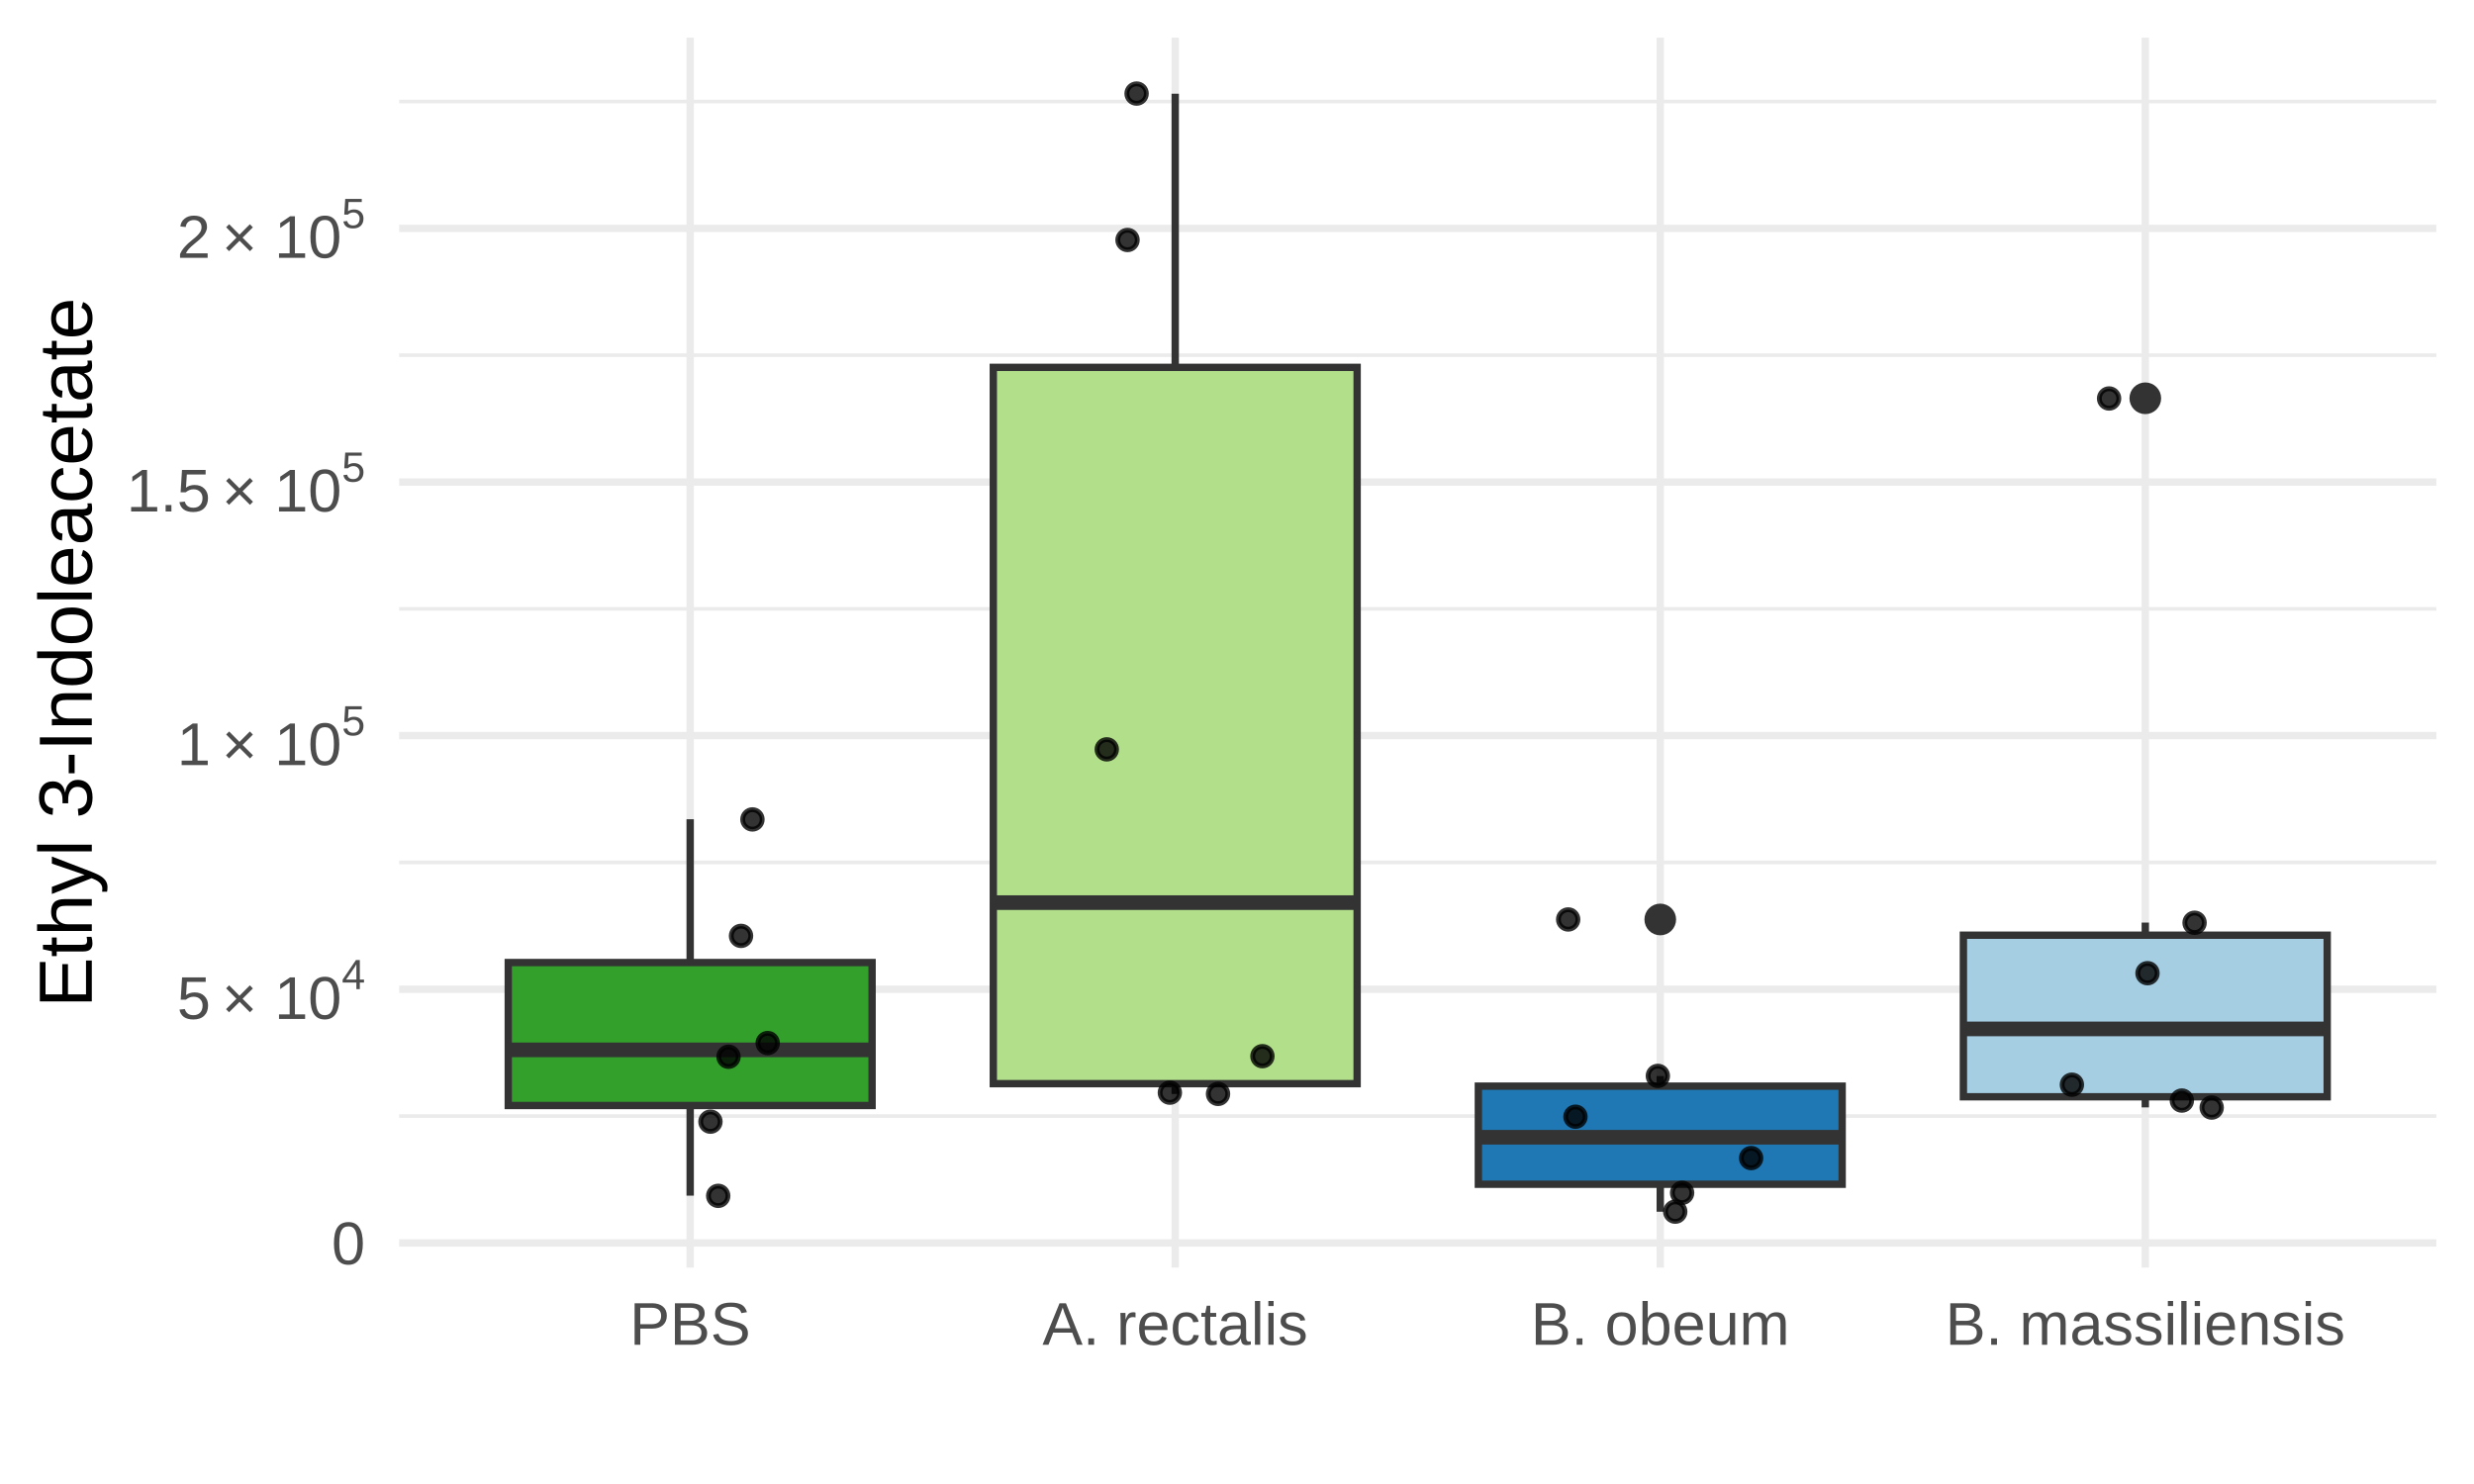
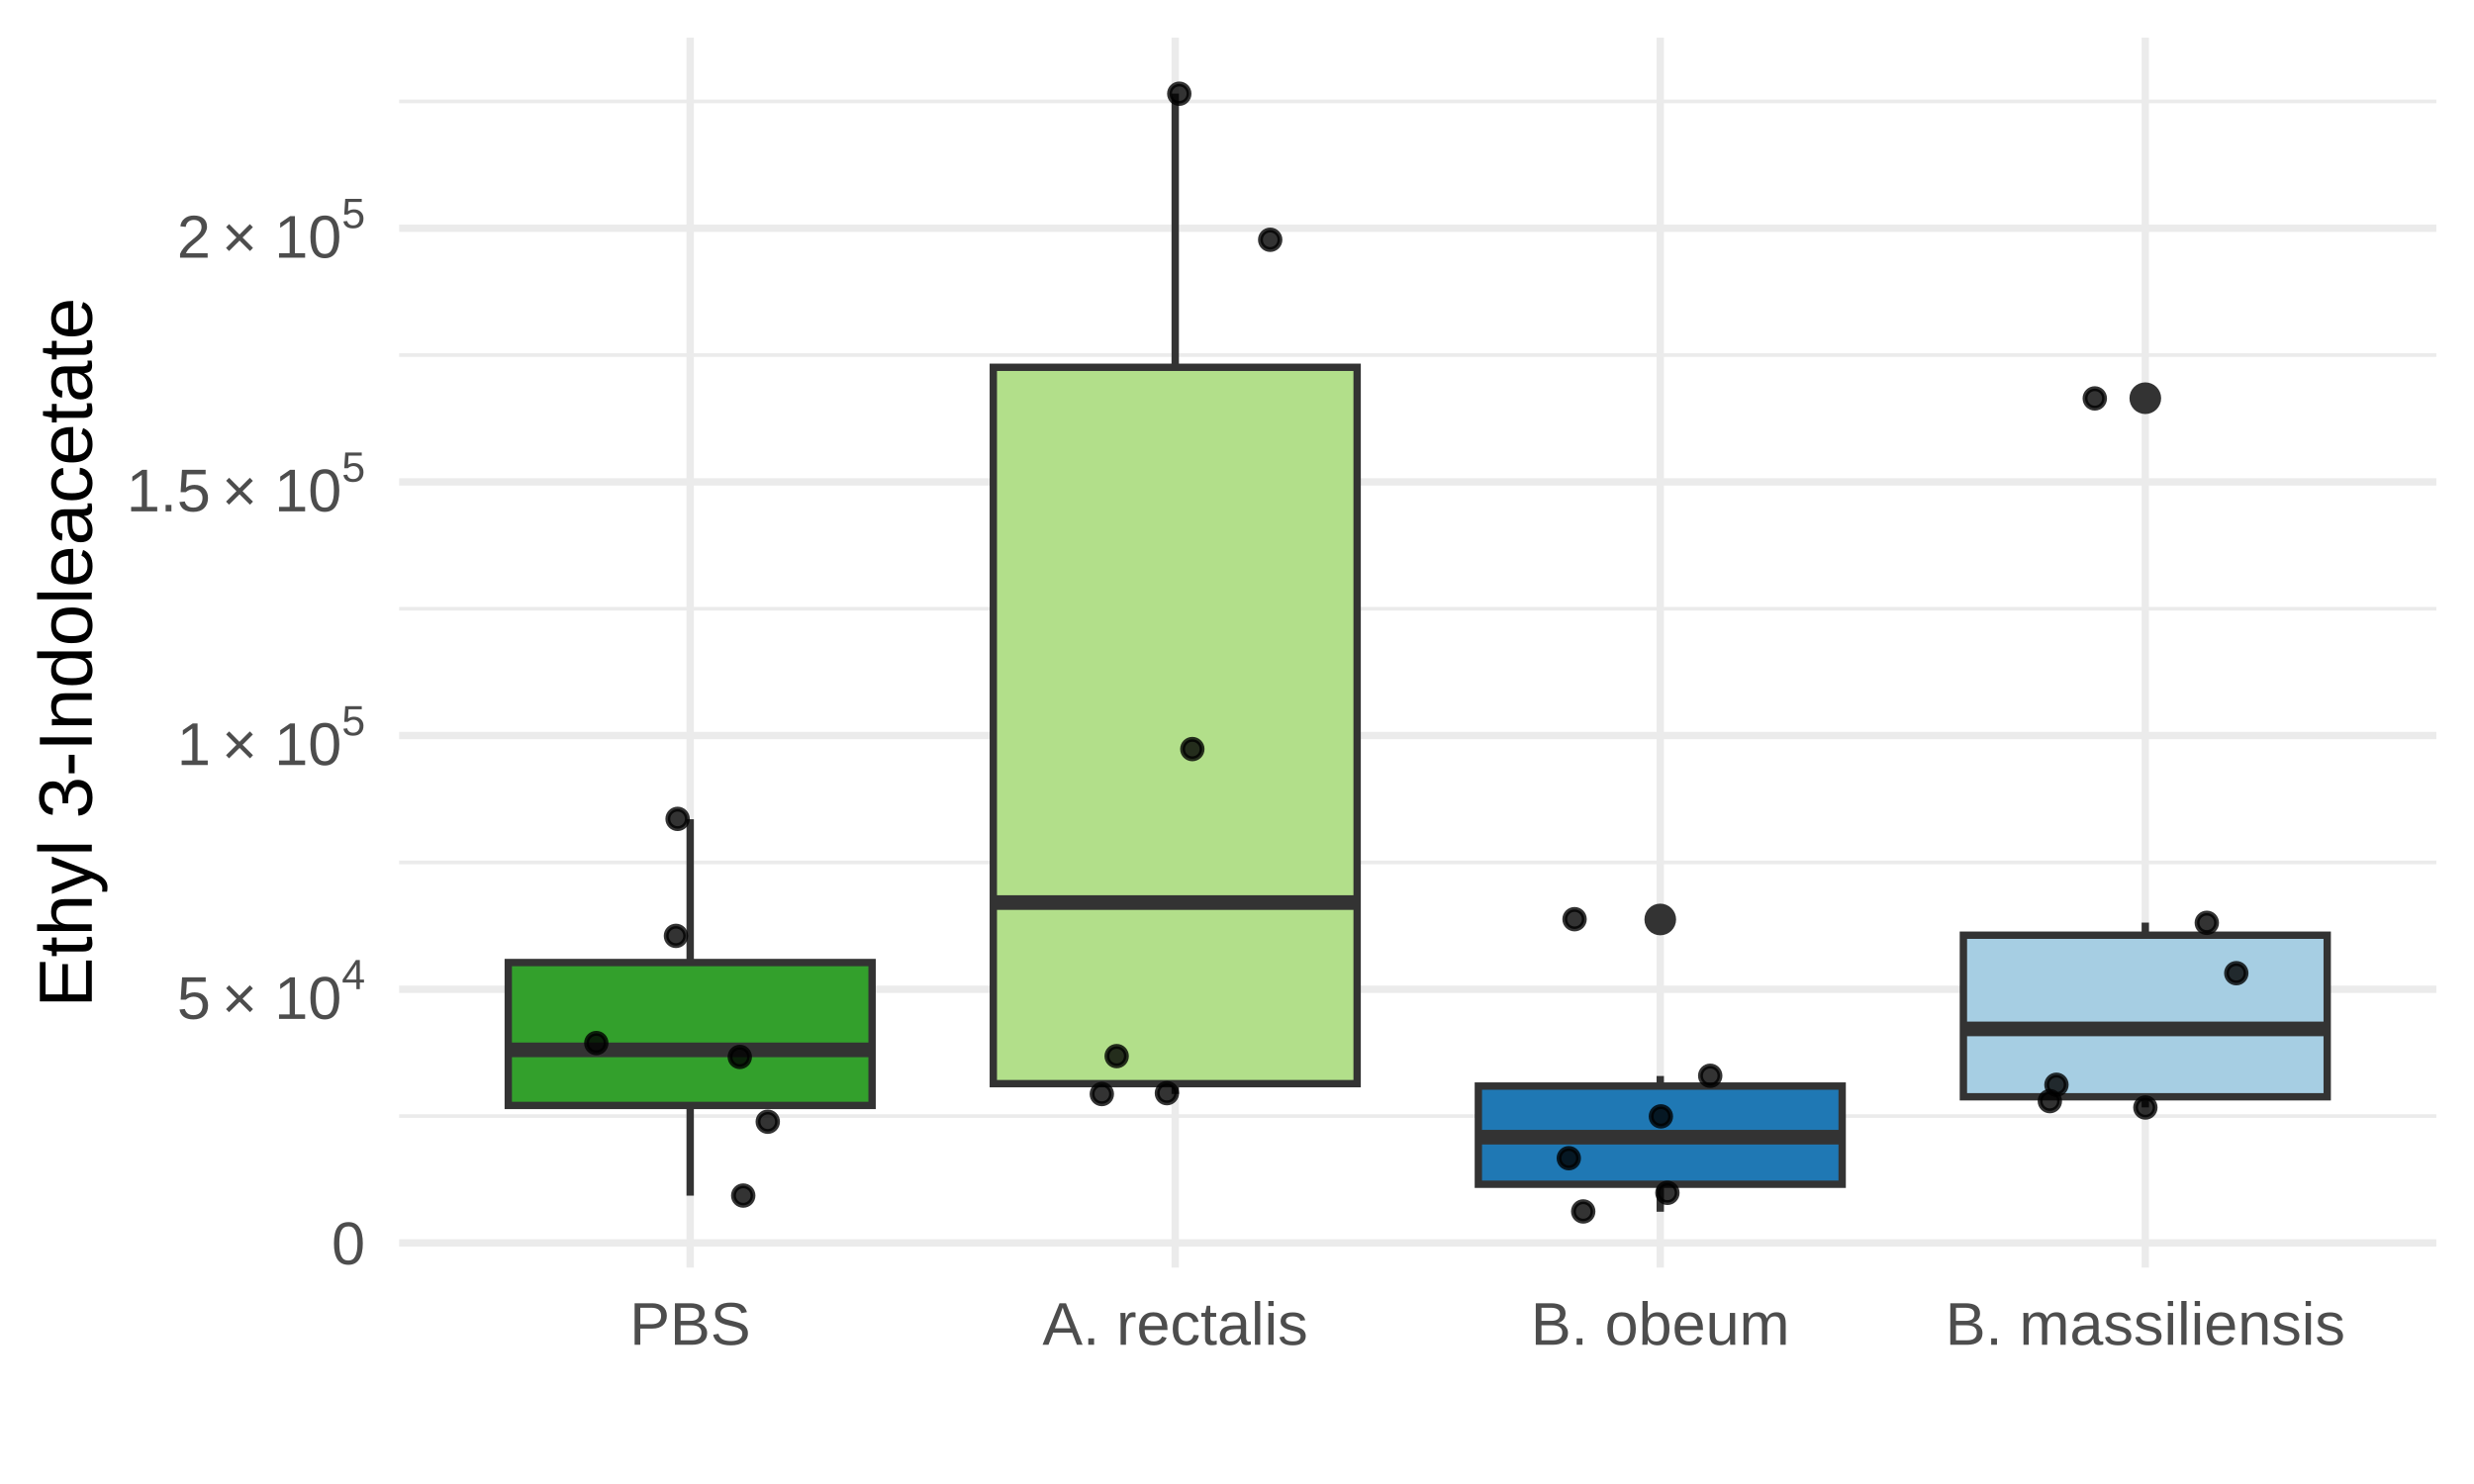
<svg xmlns="http://www.w3.org/2000/svg" class="svglite" width="360.00pt" height="216.00pt" viewBox="0 0 360.00 216.00">
  <defs>
    <style type="text/css">
    .svglite line, .svglite polyline, .svglite polygon, .svglite path, .svglite rect, .svglite circle {
      fill: none;
      stroke: #000000;
      stroke-linecap: round;
      stroke-linejoin: round;
      stroke-miterlimit: 10.00;
    }
    .svglite text {
      white-space: pre;
    }
  </style>
  </defs>
  <rect width="100%" height="100%" style="stroke: none; fill: none;" />
  <defs>
    <clipPath id="cpMC4wMHwzNjAuMDB8MC4wMHwyMTYuMDA=">
      <rect x="0.00" y="0.00" width="360.00" height="216.00" />
    </clipPath>
  </defs>
  <g clip-path="url(#cpMC4wMHwzNjAuMDB8MC4wMHwyMTYuMDA=)">
</g>
  <defs>
    <clipPath id="cpNTguMDh8MzU0LjUyfDUuNDh8MTg0LjUw">
      <rect x="58.08" y="5.48" width="296.44" height="179.02" />
    </clipPath>
  </defs>
  <g clip-path="url(#cpNTguMDh8MzU0LjUyfDUuNDh8MTg0LjUw)">
    <polyline points="58.08,162.45 354.52,162.45 " style="stroke-width: 0.53; stroke: #EBEBEB; stroke-linecap: butt;" />
    <polyline points="58.08,125.53 354.52,125.53 " style="stroke-width: 0.53; stroke: #EBEBEB; stroke-linecap: butt;" />
-     <polyline points="58.08,88.62 354.52,88.62 " style="stroke-width: 0.53; stroke: #EBEBEB; stroke-linecap: butt;" />
-     <polyline points="58.08,51.70 354.52,51.70 " style="stroke-width: 0.53; stroke: #EBEBEB; stroke-linecap: butt;" />
-     <polyline points="58.08,14.78 354.52,14.78 " style="stroke-width: 0.53; stroke: #EBEBEB; stroke-linecap: butt;" />
+     <polyline points="58.08,88.60 354.52,88.60 " style="stroke-width: 0.53; stroke: #EBEBEB; stroke-linecap: butt;" />
+     <polyline points="58.08,51.68 354.52,51.68 " style="stroke-width: 0.53; stroke: #EBEBEB; stroke-linecap: butt;" />
+     <polyline points="58.08,14.76 354.52,14.76 " style="stroke-width: 0.53; stroke: #EBEBEB; stroke-linecap: butt;" />
    <polyline points="58.08,180.91 354.52,180.91 " style="stroke-width: 1.07; stroke: #EBEBEB; stroke-linecap: butt;" />
    <polyline points="58.08,143.99 354.52,143.99 " style="stroke-width: 1.07; stroke: #EBEBEB; stroke-linecap: butt;" />
-     <polyline points="58.08,107.07 354.52,107.07 " style="stroke-width: 1.07; stroke: #EBEBEB; stroke-linecap: butt;" />
-     <polyline points="58.08,70.16 354.52,70.16 " style="stroke-width: 1.07; stroke: #EBEBEB; stroke-linecap: butt;" />
-     <polyline points="58.08,33.24 354.52,33.24 " style="stroke-width: 1.07; stroke: #EBEBEB; stroke-linecap: butt;" />
+     <polyline points="58.08,107.06 354.52,107.06 " style="stroke-width: 1.07; stroke: #EBEBEB; stroke-linecap: butt;" />
+     <polyline points="58.08,70.14 354.52,70.14 " style="stroke-width: 1.07; stroke: #EBEBEB; stroke-linecap: butt;" />
+     <polyline points="58.08,33.22 354.52,33.22 " style="stroke-width: 1.07; stroke: #EBEBEB; stroke-linecap: butt;" />
    <polyline points="100.43,184.50 100.43,5.48 " style="stroke-width: 1.07; stroke: #EBEBEB; stroke-linecap: butt;" />
    <polyline points="171.01,184.50 171.01,5.48 " style="stroke-width: 1.07; stroke: #EBEBEB; stroke-linecap: butt;" />
    <polyline points="241.59,184.50 241.59,5.48 " style="stroke-width: 1.07; stroke: #EBEBEB; stroke-linecap: butt;" />
    <polyline points="312.17,184.50 312.17,5.48 " style="stroke-width: 1.07; stroke: #EBEBEB; stroke-linecap: butt;" />
    <line x1="100.43" y1="140.10" x2="100.43" y2="119.24" style="stroke-width: 1.07; stroke: #333333; stroke-linecap: butt;" />
-     <line x1="100.43" y1="160.91" x2="100.43" y2="174.03" style="stroke-width: 1.07; stroke: #333333; stroke-linecap: butt;" />
-     <polygon points="73.96,140.10 73.96,160.91 126.90,160.91 126.90,140.10 73.96,140.10 " style="stroke-width: 1.07; stroke: #333333; stroke-linecap: butt; stroke-linejoin: miter; fill: #33A02C;" />
+     <line x1="100.43" y1="160.90" x2="100.43" y2="174.03" style="stroke-width: 1.07; stroke: #333333; stroke-linecap: butt;" />
+     <polygon points="73.96,140.10 73.96,160.90 126.90,160.90 126.90,140.10 73.96,140.10 " style="stroke-width: 1.07; stroke: #333333; stroke-linecap: butt; stroke-linejoin: miter; fill: #33A02C;" />
    <line x1="73.96" y1="152.81" x2="126.90" y2="152.81" style="stroke-width: 2.13; stroke: #333333; stroke-linecap: butt; stroke-linejoin: miter;" />
-     <line x1="171.01" y1="53.47" x2="171.01" y2="13.64" style="stroke-width: 1.07; stroke: #333333; stroke-linecap: butt;" />
+     <line x1="171.01" y1="53.46" x2="171.01" y2="13.62" style="stroke-width: 1.07; stroke: #333333; stroke-linecap: butt;" />
    <line x1="171.01" y1="157.73" x2="171.01" y2="159.24" style="stroke-width: 1.07; stroke: #333333; stroke-linecap: butt;" />
-     <polygon points="144.54,53.47 144.54,157.73 197.48,157.73 197.48,53.47 144.54,53.47 " style="stroke-width: 1.07; stroke: #333333; stroke-linecap: butt; stroke-linejoin: miter; fill: #B2DF8A;" />
-     <line x1="144.54" y1="131.38" x2="197.48" y2="131.38" style="stroke-width: 2.13; stroke: #333333; stroke-linecap: butt; stroke-linejoin: miter;" />
+     <polygon points="144.54,53.46 144.54,157.73 197.48,157.73 197.48,53.46 144.54,53.46 " style="stroke-width: 1.07; stroke: #333333; stroke-linecap: butt; stroke-linejoin: miter; fill: #B2DF8A;" />
+     <line x1="144.54" y1="131.37" x2="197.48" y2="131.37" style="stroke-width: 2.13; stroke: #333333; stroke-linecap: butt; stroke-linejoin: miter;" />
    <circle cx="241.59" cy="133.83" r="1.95" style="stroke-width: 0.71; stroke: #333333; fill: #333333;" />
-     <line x1="241.59" y1="158.09" x2="241.59" y2="156.62" style="stroke-width: 1.07; stroke: #333333; stroke-linecap: butt;" />
+     <line x1="241.59" y1="158.08" x2="241.59" y2="156.61" style="stroke-width: 1.07; stroke: #333333; stroke-linecap: butt;" />
    <line x1="241.59" y1="172.37" x2="241.59" y2="176.37" style="stroke-width: 1.07; stroke: #333333; stroke-linecap: butt;" />
-     <polygon points="215.12,158.09 215.12,172.37 268.06,172.37 268.06,158.09 215.12,158.09 " style="stroke-width: 1.07; stroke: #333333; stroke-linecap: butt; stroke-linejoin: miter; fill: #1F78B4;" />
-     <line x1="215.12" y1="165.53" x2="268.06" y2="165.53" style="stroke-width: 2.13; stroke: #333333; stroke-linecap: butt; stroke-linejoin: miter;" />
-     <circle cx="312.17" cy="57.97" r="1.95" style="stroke-width: 0.71; stroke: #333333; fill: #333333;" />
+     <polygon points="215.12,158.08 215.12,172.37 268.06,172.37 268.06,158.08 215.12,158.08 " style="stroke-width: 1.07; stroke: #333333; stroke-linecap: butt; stroke-linejoin: miter; fill: #1F78B4;" />
+     <line x1="215.12" y1="165.52" x2="268.06" y2="165.52" style="stroke-width: 2.13; stroke: #333333; stroke-linecap: butt; stroke-linejoin: miter;" />
+     <circle cx="312.17" cy="57.96" r="1.95" style="stroke-width: 0.71; stroke: #333333; fill: #333333;" />
    <line x1="312.17" y1="136.12" x2="312.17" y2="134.28" style="stroke-width: 1.07; stroke: #333333; stroke-linecap: butt;" />
    <line x1="312.17" y1="159.64" x2="312.17" y2="161.18" style="stroke-width: 1.07; stroke: #333333; stroke-linecap: butt;" />
    <polygon points="285.70,136.12 285.70,159.64 338.64,159.64 338.64,136.12 285.70,136.12 " style="stroke-width: 1.07; stroke: #333333; stroke-linecap: butt; stroke-linejoin: miter; fill: #A6CEE3;" />
    <line x1="285.70" y1="149.76" x2="338.64" y2="149.76" style="stroke-width: 2.13; stroke: #333333; stroke-linecap: butt; stroke-linejoin: miter;" />
-     <circle cx="243.77" cy="176.36" r="1.42" style="stroke-width: 0.71; stroke: #000000; stroke-opacity: 0.80; fill: #000000; fill-opacity: 0.80;" />
-     <circle cx="229.25" cy="162.54" r="1.42" style="stroke-width: 0.71; stroke: #000000; stroke-opacity: 0.80; fill: #000000; fill-opacity: 0.80;" />
-     <circle cx="301.49" cy="157.88" r="1.42" style="stroke-width: 0.71; stroke: #000000; stroke-opacity: 0.80; fill: #000000; fill-opacity: 0.80;" />
-     <circle cx="164.07" cy="34.93" r="1.42" style="stroke-width: 0.71; stroke: #000000; stroke-opacity: 0.80; fill: #000000; fill-opacity: 0.80;" />
-     <circle cx="161.05" cy="109.07" r="1.42" style="stroke-width: 0.71; stroke: #000000; stroke-opacity: 0.80; fill: #000000; fill-opacity: 0.80;" />
-     <circle cx="103.38" cy="163.26" r="1.42" style="stroke-width: 0.71; stroke: #000000; stroke-opacity: 0.80; fill: #000000; fill-opacity: 0.80;" />
-     <circle cx="104.51" cy="174.06" r="1.42" style="stroke-width: 0.71; stroke: #000000; stroke-opacity: 0.80; fill: #000000; fill-opacity: 0.80;" />
-     <circle cx="317.49" cy="160.19" r="1.42" style="stroke-width: 0.71; stroke: #000000; stroke-opacity: 0.80; fill: #000000; fill-opacity: 0.80;" />
-     <circle cx="244.77" cy="173.62" r="1.42" style="stroke-width: 0.71; stroke: #000000; stroke-opacity: 0.80; fill: #000000; fill-opacity: 0.80;" />
-     <circle cx="228.19" cy="133.83" r="1.42" style="stroke-width: 0.71; stroke: #000000; stroke-opacity: 0.80; fill: #000000; fill-opacity: 0.80;" />
-     <circle cx="306.90" cy="58.00" r="1.42" style="stroke-width: 0.71; stroke: #000000; stroke-opacity: 0.80; fill: #000000; fill-opacity: 0.80;" />
-     <circle cx="177.24" cy="159.22" r="1.42" style="stroke-width: 0.71; stroke: #000000; stroke-opacity: 0.80; fill: #000000; fill-opacity: 0.80;" />
-     <circle cx="165.39" cy="13.62" r="1.42" style="stroke-width: 0.71; stroke: #000000; stroke-opacity: 0.80; fill: #000000; fill-opacity: 0.80;" />
-     <circle cx="109.49" cy="119.27" r="1.42" style="stroke-width: 0.71; stroke: #000000; stroke-opacity: 0.80; fill: #000000; fill-opacity: 0.80;" />
-     <circle cx="106.01" cy="153.81" r="1.42" style="stroke-width: 0.71; stroke: #000000; stroke-opacity: 0.80; fill: #000000; fill-opacity: 0.80;" />
-     <circle cx="319.34" cy="134.31" r="1.42" style="stroke-width: 0.71; stroke: #000000; stroke-opacity: 0.80; fill: #000000; fill-opacity: 0.80;" />
-     <circle cx="254.81" cy="168.56" r="1.42" style="stroke-width: 0.71; stroke: #000000; stroke-opacity: 0.80; fill: #000000; fill-opacity: 0.80;" />
-     <circle cx="241.24" cy="156.60" r="1.42" style="stroke-width: 0.71; stroke: #000000; stroke-opacity: 0.80; fill: #000000; fill-opacity: 0.80;" />
-     <circle cx="312.49" cy="141.65" r="1.42" style="stroke-width: 0.71; stroke: #000000; stroke-opacity: 0.80; fill: #000000; fill-opacity: 0.80;" />
-     <circle cx="170.23" cy="159.04" r="1.42" style="stroke-width: 0.71; stroke: #000000; stroke-opacity: 0.80; fill: #000000; fill-opacity: 0.80;" />
-     <circle cx="183.70" cy="153.73" r="1.42" style="stroke-width: 0.71; stroke: #000000; stroke-opacity: 0.80; fill: #000000; fill-opacity: 0.80;" />
-     <circle cx="107.83" cy="136.22" r="1.42" style="stroke-width: 0.71; stroke: #000000; stroke-opacity: 0.80; fill: #000000; fill-opacity: 0.80;" />
-     <circle cx="111.71" cy="151.82" r="1.42" style="stroke-width: 0.71; stroke: #000000; stroke-opacity: 0.80; fill: #000000; fill-opacity: 0.80;" />
-     <circle cx="321.83" cy="161.21" r="1.42" style="stroke-width: 0.71; stroke: #000000; stroke-opacity: 0.80; fill: #000000; fill-opacity: 0.80;" />
+     <circle cx="230.38" cy="176.33" r="1.42" style="stroke-width: 0.71; stroke: #000000; stroke-opacity: 0.80; fill: #000000; fill-opacity: 0.80;" />
+     <circle cx="241.68" cy="162.49" r="1.42" style="stroke-width: 0.71; stroke: #000000; stroke-opacity: 0.80; fill: #000000; fill-opacity: 0.80;" />
+     <circle cx="299.24" cy="157.89" r="1.42" style="stroke-width: 0.71; stroke: #000000; stroke-opacity: 0.80; fill: #000000; fill-opacity: 0.80;" />
+     <circle cx="184.83" cy="34.90" r="1.42" style="stroke-width: 0.71; stroke: #000000; stroke-opacity: 0.80; fill: #000000; fill-opacity: 0.80;" />
+     <circle cx="173.50" cy="109.03" r="1.42" style="stroke-width: 0.71; stroke: #000000; stroke-opacity: 0.80; fill: #000000; fill-opacity: 0.80;" />
+     <circle cx="111.72" cy="163.27" r="1.42" style="stroke-width: 0.71; stroke: #000000; stroke-opacity: 0.80; fill: #000000; fill-opacity: 0.80;" />
+     <circle cx="108.15" cy="174.02" r="1.42" style="stroke-width: 0.71; stroke: #000000; stroke-opacity: 0.80; fill: #000000; fill-opacity: 0.80;" />
+     <circle cx="298.28" cy="160.27" r="1.42" style="stroke-width: 0.71; stroke: #000000; stroke-opacity: 0.80; fill: #000000; fill-opacity: 0.80;" />
+     <circle cx="242.63" cy="173.62" r="1.42" style="stroke-width: 0.71; stroke: #000000; stroke-opacity: 0.80; fill: #000000; fill-opacity: 0.80;" />
+     <circle cx="229.12" cy="133.79" r="1.42" style="stroke-width: 0.71; stroke: #000000; stroke-opacity: 0.80; fill: #000000; fill-opacity: 0.80;" />
+     <circle cx="304.82" cy="57.99" r="1.42" style="stroke-width: 0.71; stroke: #000000; stroke-opacity: 0.80; fill: #000000; fill-opacity: 0.80;" />
+     <circle cx="160.33" cy="159.24" r="1.42" style="stroke-width: 0.71; stroke: #000000; stroke-opacity: 0.80; fill: #000000; fill-opacity: 0.80;" />
+     <circle cx="171.60" cy="13.64" r="1.42" style="stroke-width: 0.71; stroke: #000000; stroke-opacity: 0.80; fill: #000000; fill-opacity: 0.80;" />
+     <circle cx="98.60" cy="119.19" r="1.42" style="stroke-width: 0.71; stroke: #000000; stroke-opacity: 0.80; fill: #000000; fill-opacity: 0.80;" />
+     <circle cx="107.65" cy="153.84" r="1.42" style="stroke-width: 0.71; stroke: #000000; stroke-opacity: 0.80; fill: #000000; fill-opacity: 0.80;" />
+     <circle cx="321.12" cy="134.32" r="1.42" style="stroke-width: 0.71; stroke: #000000; stroke-opacity: 0.80; fill: #000000; fill-opacity: 0.80;" />
+     <circle cx="228.28" cy="168.58" r="1.42" style="stroke-width: 0.71; stroke: #000000; stroke-opacity: 0.80; fill: #000000; fill-opacity: 0.80;" />
+     <circle cx="248.86" cy="156.58" r="1.42" style="stroke-width: 0.71; stroke: #000000; stroke-opacity: 0.80; fill: #000000; fill-opacity: 0.80;" />
+     <circle cx="325.41" cy="141.65" r="1.42" style="stroke-width: 0.71; stroke: #000000; stroke-opacity: 0.80; fill: #000000; fill-opacity: 0.80;" />
+     <circle cx="169.80" cy="159.11" r="1.42" style="stroke-width: 0.71; stroke: #000000; stroke-opacity: 0.80; fill: #000000; fill-opacity: 0.80;" />
+     <circle cx="162.49" cy="153.72" r="1.42" style="stroke-width: 0.71; stroke: #000000; stroke-opacity: 0.80; fill: #000000; fill-opacity: 0.80;" />
+     <circle cx="98.36" cy="136.22" r="1.42" style="stroke-width: 0.71; stroke: #000000; stroke-opacity: 0.80; fill: #000000; fill-opacity: 0.80;" />
+     <circle cx="86.77" cy="151.82" r="1.42" style="stroke-width: 0.71; stroke: #000000; stroke-opacity: 0.80; fill: #000000; fill-opacity: 0.80;" />
+     <circle cx="312.18" cy="161.20" r="1.42" style="stroke-width: 0.71; stroke: #000000; stroke-opacity: 0.80; fill: #000000; fill-opacity: 0.80;" />
  </g>
  <g clip-path="url(#cpMC4wMHwzNjAuMDB8MC4wMHwyMTYuMDA=)">
    <text x="48.25" y="184.02" style="font-size: 8.80px;fill: #4D4D4D; font-family: &quot;Arial&quot;;" textLength="4.90px" lengthAdjust="spacingAndGlyphs">0</text>
-     <text x="25.76" y="148.31" style="font-size: 8.80px;fill: #4D4D4D; font-family: &quot;Arial&quot;;" textLength="4.90px" lengthAdjust="spacingAndGlyphs">5</text>
-     <text x="32.28" y="148.31" style="font-size: 8.80px;fill: #4D4D4D; font-family: &quot;Arial&quot;;" textLength="6.02px" lengthAdjust="spacingAndGlyphs">×</text>
-     <text x="39.93" y="148.31" style="font-size: 8.80px;fill: #4D4D4D; font-family: &quot;Arial&quot;;" textLength="9.79px" lengthAdjust="spacingAndGlyphs">10</text>
+     <text x="25.76" y="148.30" style="font-size: 8.80px;fill: #4D4D4D; font-family: &quot;Arial&quot;;" textLength="4.90px" lengthAdjust="spacingAndGlyphs">5</text>
+     <text x="32.28" y="148.30" style="font-size: 8.80px;fill: #4D4D4D; font-family: &quot;Arial&quot;;" textLength="6.02px" lengthAdjust="spacingAndGlyphs">×</text>
+     <text x="39.93" y="148.30" style="font-size: 8.80px;fill: #4D4D4D; font-family: &quot;Arial&quot;;" textLength="9.79px" lengthAdjust="spacingAndGlyphs">10</text>
    <text x="49.72" y="143.97" style="font-size: 6.16px;fill: #4D4D4D; font-family: &quot;Arial&quot;;" textLength="3.43px" lengthAdjust="spacingAndGlyphs">4</text>
-     <text x="25.76" y="111.36" style="font-size: 8.80px;fill: #4D4D4D; font-family: &quot;Arial&quot;;" textLength="4.90px" lengthAdjust="spacingAndGlyphs">1</text>
-     <text x="32.28" y="111.36" style="font-size: 8.80px;fill: #4D4D4D; font-family: &quot;Arial&quot;;" textLength="6.02px" lengthAdjust="spacingAndGlyphs">×</text>
-     <text x="39.93" y="111.36" style="font-size: 8.80px;fill: #4D4D4D; font-family: &quot;Arial&quot;;" textLength="9.79px" lengthAdjust="spacingAndGlyphs">10</text>
-     <text x="49.72" y="107.03" style="font-size: 6.16px;fill: #4D4D4D; font-family: &quot;Arial&quot;;" textLength="3.43px" lengthAdjust="spacingAndGlyphs">5</text>
-     <text x="18.41" y="74.45" style="font-size: 8.80px;fill: #4D4D4D; font-family: &quot;Arial&quot;;" textLength="12.24px" lengthAdjust="spacingAndGlyphs">1.5</text>
-     <text x="32.28" y="74.45" style="font-size: 8.80px;fill: #4D4D4D; font-family: &quot;Arial&quot;;" textLength="6.02px" lengthAdjust="spacingAndGlyphs">×</text>
-     <text x="39.93" y="74.45" style="font-size: 8.80px;fill: #4D4D4D; font-family: &quot;Arial&quot;;" textLength="9.79px" lengthAdjust="spacingAndGlyphs">10</text>
-     <text x="49.72" y="70.11" style="font-size: 6.16px;fill: #4D4D4D; font-family: &quot;Arial&quot;;" textLength="3.43px" lengthAdjust="spacingAndGlyphs">5</text>
-     <text x="25.76" y="37.53" style="font-size: 8.80px;fill: #4D4D4D; font-family: &quot;Arial&quot;;" textLength="4.90px" lengthAdjust="spacingAndGlyphs">2</text>
-     <text x="32.28" y="37.53" style="font-size: 8.80px;fill: #4D4D4D; font-family: &quot;Arial&quot;;" textLength="6.02px" lengthAdjust="spacingAndGlyphs">×</text>
-     <text x="39.93" y="37.53" style="font-size: 8.80px;fill: #4D4D4D; font-family: &quot;Arial&quot;;" textLength="9.79px" lengthAdjust="spacingAndGlyphs">10</text>
-     <text x="49.72" y="33.19" style="font-size: 6.16px;fill: #4D4D4D; font-family: &quot;Arial&quot;;" textLength="3.43px" lengthAdjust="spacingAndGlyphs">5</text>
+     <text x="25.76" y="111.35" style="font-size: 8.80px;fill: #4D4D4D; font-family: &quot;Arial&quot;;" textLength="4.90px" lengthAdjust="spacingAndGlyphs">1</text>
+     <text x="32.28" y="111.35" style="font-size: 8.80px;fill: #4D4D4D; font-family: &quot;Arial&quot;;" textLength="6.02px" lengthAdjust="spacingAndGlyphs">×</text>
+     <text x="39.93" y="111.35" style="font-size: 8.80px;fill: #4D4D4D; font-family: &quot;Arial&quot;;" textLength="9.79px" lengthAdjust="spacingAndGlyphs">10</text>
+     <text x="49.72" y="107.02" style="font-size: 6.16px;fill: #4D4D4D; font-family: &quot;Arial&quot;;" textLength="3.43px" lengthAdjust="spacingAndGlyphs">5</text>
+     <text x="18.41" y="74.43" style="font-size: 8.80px;fill: #4D4D4D; font-family: &quot;Arial&quot;;" textLength="12.24px" lengthAdjust="spacingAndGlyphs">1.5</text>
+     <text x="32.28" y="74.43" style="font-size: 8.80px;fill: #4D4D4D; font-family: &quot;Arial&quot;;" textLength="6.02px" lengthAdjust="spacingAndGlyphs">×</text>
+     <text x="39.93" y="74.43" style="font-size: 8.80px;fill: #4D4D4D; font-family: &quot;Arial&quot;;" textLength="9.79px" lengthAdjust="spacingAndGlyphs">10</text>
+     <text x="49.72" y="70.10" style="font-size: 6.16px;fill: #4D4D4D; font-family: &quot;Arial&quot;;" textLength="3.43px" lengthAdjust="spacingAndGlyphs">5</text>
+     <text x="25.76" y="37.51" style="font-size: 8.80px;fill: #4D4D4D; font-family: &quot;Arial&quot;;" textLength="4.90px" lengthAdjust="spacingAndGlyphs">2</text>
+     <text x="32.28" y="37.51" style="font-size: 8.80px;fill: #4D4D4D; font-family: &quot;Arial&quot;;" textLength="6.02px" lengthAdjust="spacingAndGlyphs">×</text>
+     <text x="39.93" y="37.51" style="font-size: 8.80px;fill: #4D4D4D; font-family: &quot;Arial&quot;;" textLength="9.79px" lengthAdjust="spacingAndGlyphs">10</text>
+     <text x="49.72" y="33.18" style="font-size: 6.16px;fill: #4D4D4D; font-family: &quot;Arial&quot;;" textLength="3.43px" lengthAdjust="spacingAndGlyphs">5</text>
    <text x="100.43" y="195.74" text-anchor="middle" style="font-size: 8.80px;fill: #4D4D4D; font-family: &quot;Arial&quot;;" textLength="17.60px" lengthAdjust="spacingAndGlyphs">PBS</text>
    <text x="171.01" y="195.74" text-anchor="middle" style="font-size: 8.80px;fill: #4D4D4D; font-family: &quot;Arial&quot;;" textLength="38.64px" lengthAdjust="spacingAndGlyphs">A. rectalis</text>
    <text x="241.59" y="195.74" text-anchor="middle" style="font-size: 8.80px;fill: #4D4D4D; font-family: &quot;Arial&quot;;" textLength="37.68px" lengthAdjust="spacingAndGlyphs">B. obeum</text>
    <text x="312.17" y="195.74" text-anchor="middle" style="font-size: 8.80px;fill: #4D4D4D; font-family: &quot;Arial&quot;;" textLength="58.18px" lengthAdjust="spacingAndGlyphs">B. massiliensis</text>
    <text transform="translate(13.36,94.99) rotate(-90)" text-anchor="middle" style="font-size: 11.00px; font-family: &quot;Arial&quot;;" textLength="103.38px" lengthAdjust="spacingAndGlyphs">Ethyl 3-Indoleacetate</text>
  </g>
</svg>
